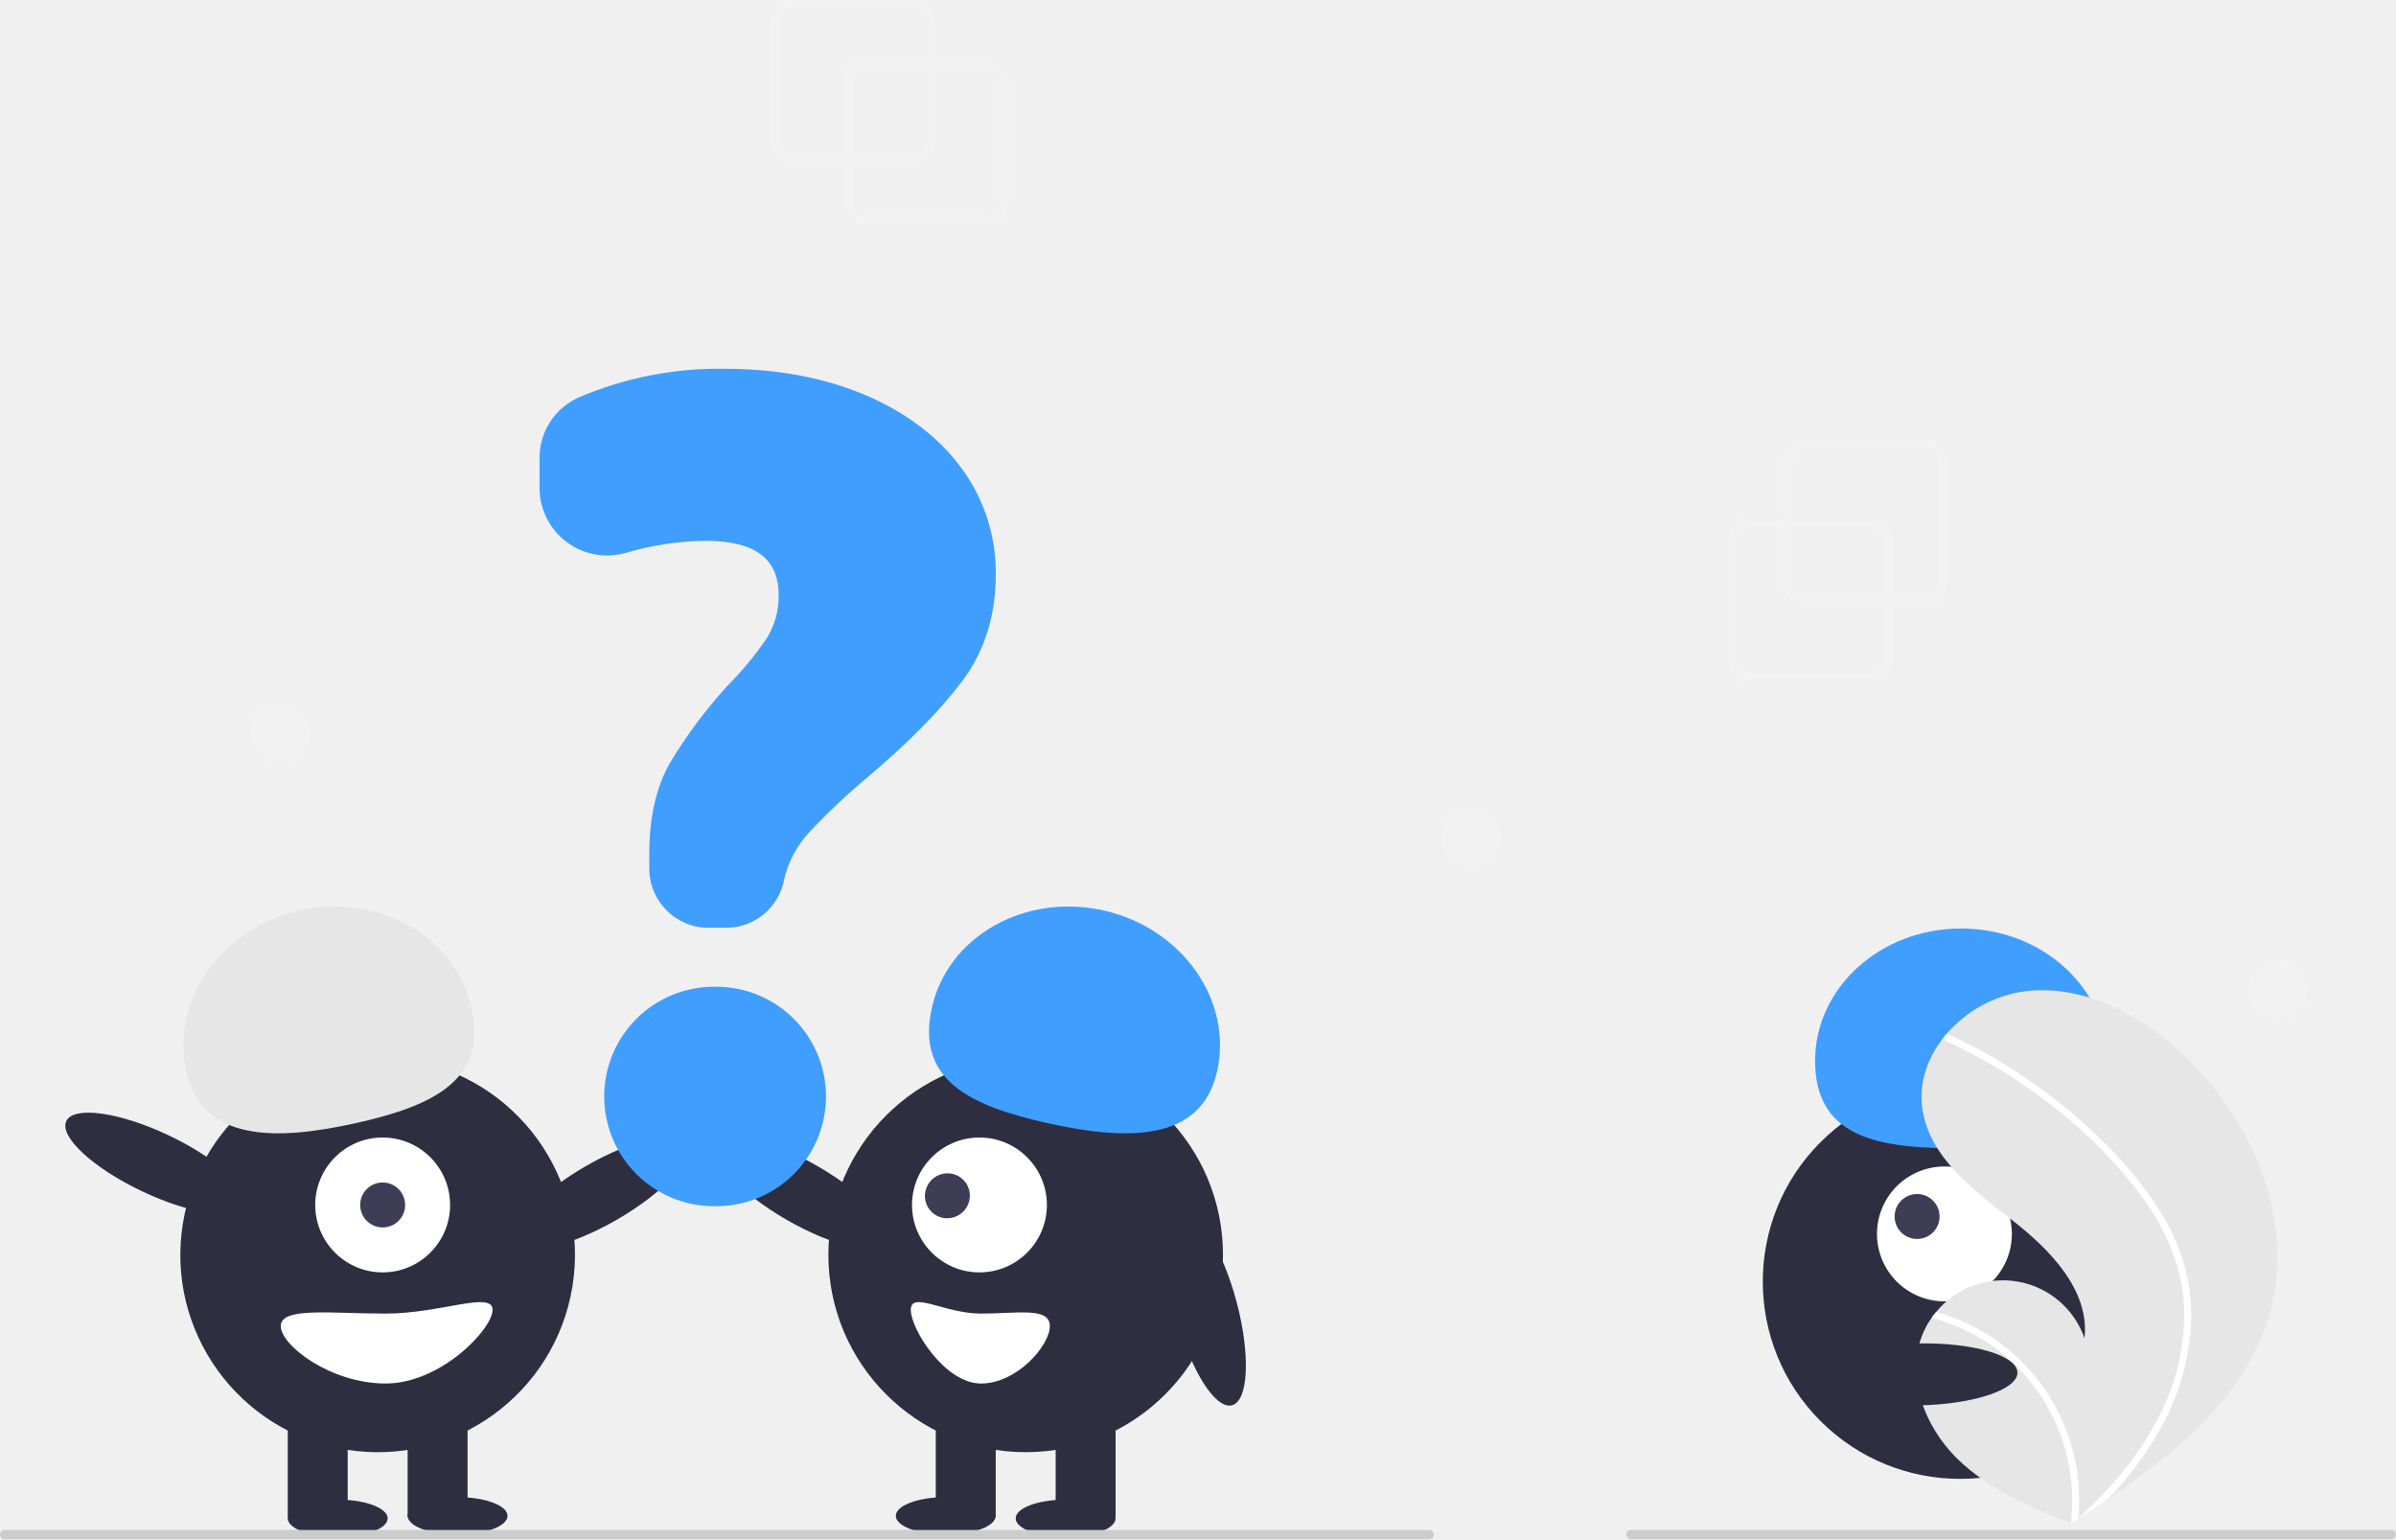
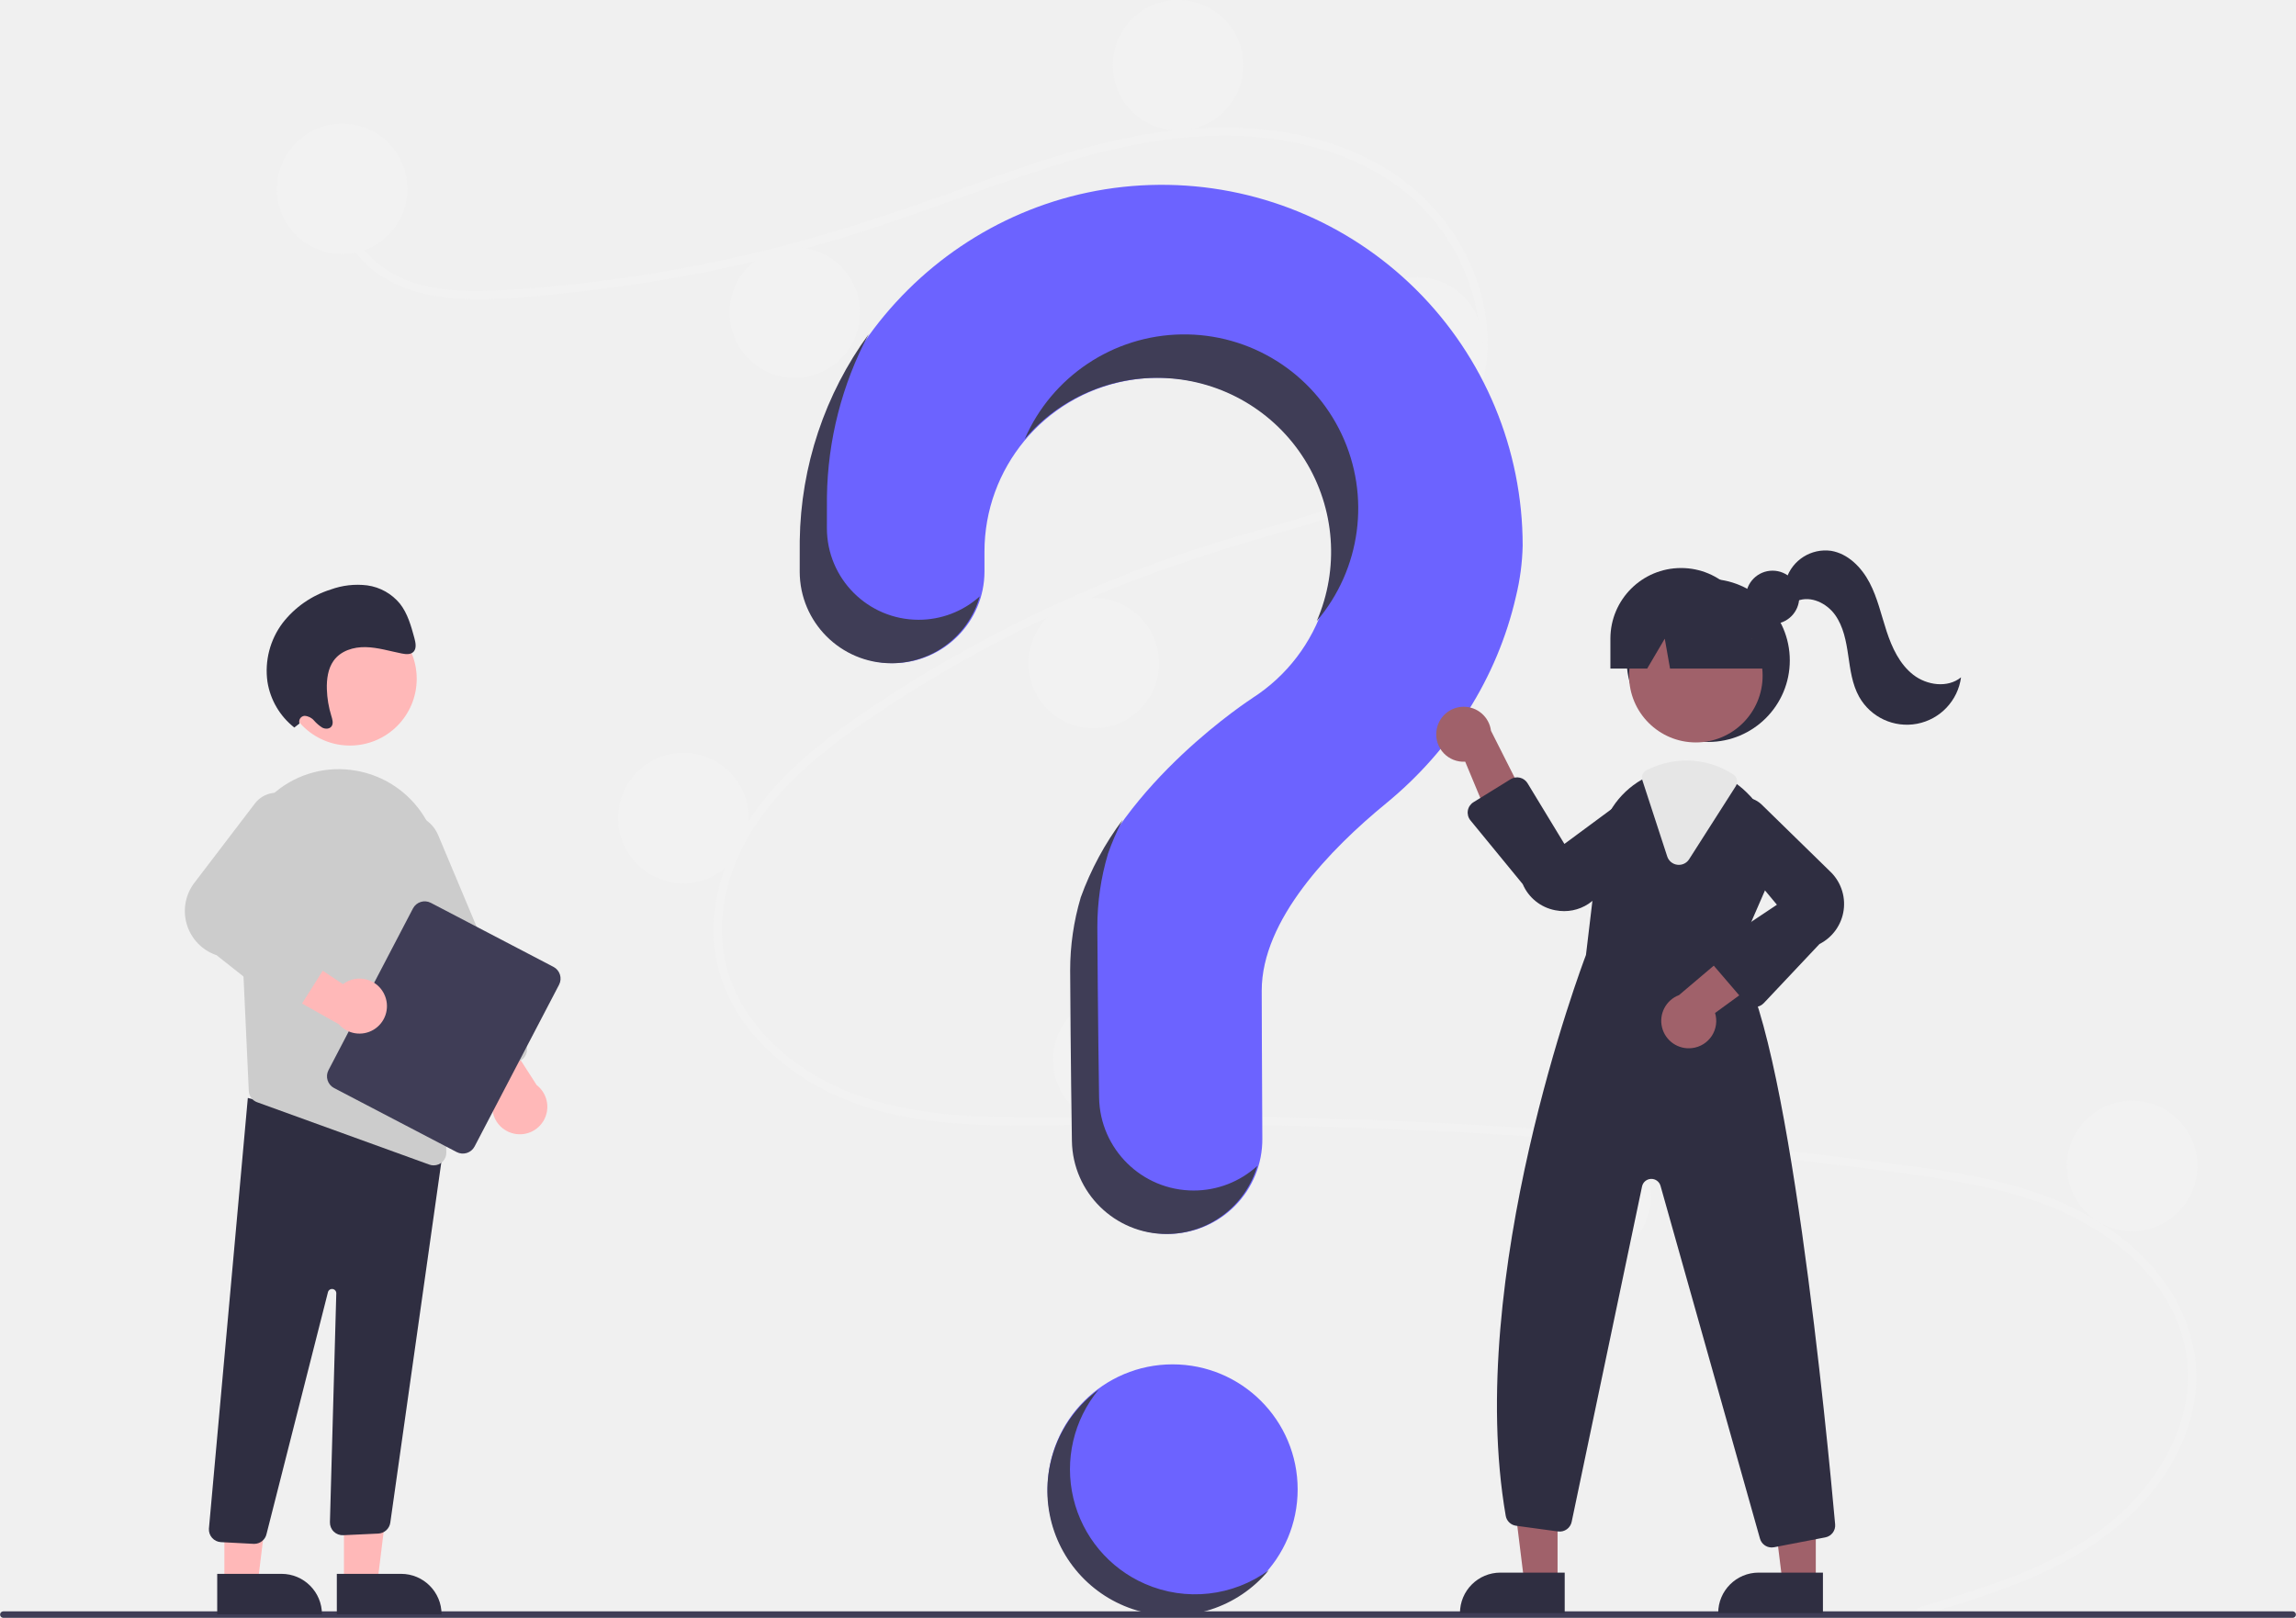
- <svg xmlns="http://www.w3.org/2000/svg" data-name="Layer 1" width="523" height="336" viewBox="0 0 523 336">
-   <circle cx="766.35" cy="561.776" r="43.067" transform="translate(-511.2767 424.4313) rotate(-45)" fill="#2f2e41" />
-   <circle cx="762.929" cy="551.366" r="14.719" transform="translate(-439.6308 -104.0852) rotate(-12.48125)" fill="#fff" />
-   <circle cx="756.966" cy="547.565" r="4.906" transform="translate(-438.9502 -105.4637) rotate(-12.48125)" fill="#3f3d56" />
-   <path d="M764.648,532.66c-17.613-.033-29.978-3.179-29.948-19.136s14.332-28.867,31.945-28.834,31.868,12.995,31.838,28.952C798.454,529.599,782.262,532.692,764.648,532.66Z" transform="translate(-338.5 -282)" fill="#409eff" />
-   <path d="M833.852,568.974c-5.052,17.526-19.804,29.795-35.191,40.217q-3.223,2.183-6.448,4.266c-.015.006-.03.02-.044.026-.103.066-.207.133-.303.2-.444.286-.888.572-1.328.855l.242.109s.237.126-.022.02c-.077-.032-.158-.061-.235-.094-8.939-3.605-18.037-7.476-24.888-14.23-7.106-7.014-11.26-18.014-7.411-27.228a17.592,17.592,0,0,1,1.905-3.419c.312-.447.648-.874.998-1.294a18.856,18.856,0,0,1,32.386,5.73c1.131-10.526-7.549-19.343-15.901-25.848-8.356-6.502-17.851-13.583-19.467-24.051-.902-5.824,1.123-11.468,4.812-15.999.114-.138.228-.275.346-.409a27.518,27.518,0,0,1,17.687-9.489c12.813-1.332,25.259,5.451,34.568,14.359C830.538,527.03,839.595,549.047,833.852,568.974Z" transform="translate(-338.5 -282)" fill="#e6e6e6" />
-   <path d="M809.767,546.05a46.78,46.78,0,0,1,5.604,12.361,40.62,40.62,0,0,1,1.404,11.997,52.044,52.044,0,0,1-6.816,23.685A74.902,74.902,0,0,1,798.66,609.192q-3.223,2.183-6.448,4.266c-.015.006-.03.02-.044.026-.103.066-.207.133-.303.2-.444.286-.888.572-1.328.855,0,0,.479.235.219.129-.077-.032-.158-.061-.235-.094a41.405,41.405,0,0,0-13.249-35.651,41.76,41.76,0,0,0-17.146-9.226c.312-.447.648-.874.998-1.294a43.296,43.296,0,0,1,7.147,2.704,42.424,42.424,0,0,1,19.182,18.493,43.374,43.374,0,0,1,4.723,23.801c.367-.333.735-.673,1.092-1.01,6.793-6.333,12.826-13.602,16.91-21.992A48.416,48.416,0,0,0,815.247,567.493c-.333-8.653-3.781-16.668-8.773-23.646a101.346,101.346,0,0,0-19.211-19.798,115.158,115.158,0,0,0-23.892-14.751.828.828,0,0,1-.417-1.063.704.704,0,0,1,.346-.409.613.613,0,0,1,.532.023c1.054.485,2.1.977,3.139,1.49a116.465,116.465,0,0,1,24.062,15.873C798.117,531.25,804.785,538.149,809.767,546.05Z" transform="translate(-338.5 -282)" fill="#fff" />
-   <ellipse cx="73.714" cy="331.46" rx="10.903" ry="4.089" fill="#2f2e41" />
-   <ellipse cx="99.881" cy="330.915" rx="10.903" ry="4.089" fill="#2f2e41" />
-   <ellipse cx="469.744" cy="542.424" rx="21.534" ry="6.76" transform="translate(-546.6249 25.10005) rotate(-29.96257)" fill="#2f2e41" />
-   <circle cx="420.936" cy="555.946" r="43.067" transform="translate(-533.7577 600.3947) rotate(-80.78252)" fill="#2f2e41" />
-   <rect x="62.811" y="307.746" width="13.084" height="23.442" fill="#2f2e41" />
-   <rect x="88.978" y="307.746" width="13.084" height="23.442" fill="#2f2e41" />
-   <circle cx="83.527" cy="263.043" r="14.719" fill="#fff" />
-   <circle cx="83.527" cy="263.043" r="4.906" fill="#3f3d56" />
-   <path d="M379.16,515.895c-3.477-15.574,7.639-31.31,24.829-35.149s33.944,5.675,37.422,21.249-7.915,21.318-25.105,25.156S382.637,531.469,379.16,515.895Z" transform="translate(-338.5 -282)" fill="#e6e6e6" />
-   <ellipse cx="372.428" cy="535.963" rx="6.76" ry="21.534" transform="translate(-609.9256 360.7865) rotate(-64.62574)" fill="#2f2e41" />
-   <path d="M399.782,571.483c0,4.215,10.853,12.539,22.897,12.539s23.335-11.867,23.335-16.082-11.292.818-23.335.818S399.782,567.268,399.782,571.483Z" transform="translate(-338.5 -282)" fill="#fff" />
-   <ellipse cx="232.609" cy="331.46" rx="10.903" ry="4.089" fill="#2f2e41" />
-   <ellipse cx="206.441" cy="330.915" rx="10.903" ry="4.089" fill="#2f2e41" />
-   <ellipse cx="513.579" cy="542.424" rx="6.76" ry="21.534" transform="translate(-551.3501 434.4593) rotate(-60.03743)" fill="#2f2e41" />
-   <circle cx="223.886" cy="273.946" r="43.067" fill="#2f2e41" />
-   <rect x="230.428" y="307.746" width="13.084" height="23.442" fill="#2f2e41" />
-   <rect x="204.261" y="307.746" width="13.084" height="23.442" fill="#2f2e41" />
-   <circle cx="213.796" cy="263.043" r="14.719" fill="#fff" />
-   <ellipse cx="545.296" cy="543.043" rx="4.921" ry="4.886" transform="translate(-562.7767 262.2905) rotate(-44.97427)" fill="#3f3d56" />
-   <path d="M567.018,527.151c-17.19-3.838-28.582-9.582-25.105-25.156s20.232-25.087,37.422-21.249,28.306,19.575,24.829,35.149S584.208,530.989,567.018,527.151Z" transform="translate(-338.5 -282)" fill="#409eff" />
-   <ellipse cx="601.895" cy="567.963" rx="6.76" ry="21.534" transform="translate(-464.129 -108.4587) rotate(-14.87459)" fill="#2f2e41" />
-   <path d="M552.629,568.758c-7.907,0-15.32-5.033-15.32-.818s7.413,16.082,15.32,16.082,15.032-8.323,15.032-12.539S560.536,568.758,552.629,568.758Z" transform="translate(-338.5 -282)" fill="#fff" />
-   <path d="M496.972,484.539H493.147a12.937,12.937,0,0,1-12.923-12.923v-3.211c0-7.953,1.507-14.612,4.479-19.792a104.114,104.114,0,0,1,12.542-16.852,74.269,74.269,0,0,0,8.528-10.279,17.29,17.29,0,0,0,2.693-9.562c0-7.978-5.198-11.856-15.891-11.856a64.526,64.526,0,0,0-17.515,2.629,14.745,14.745,0,0,1-18.792-14.178v-6.5a14.463,14.463,0,0,1,8.532-13.256A78.083,78.083,0,0,1,496.61,362.5c11.444,0,21.775,1.922,30.707,5.713,8.948,3.799,16.017,9.157,21.011,15.924a38.352,38.352,0,0,1,7.536,23.244c0,8.98-2.452,16.801-7.287,23.247-4.782,6.38-11.638,13.364-20.376,20.76a145.204,145.204,0,0,0-13.063,12.307,22.718,22.718,0,0,0-5.431,10.111A12.888,12.888,0,0,1,496.972,484.539Z" transform="translate(-338.5 -282)" fill="#409eff" />
-   <path d="M494.845,545.311h-.504a23.951,23.951,0,0,1,0-47.902h.504a23.951,23.951,0,1,1,0,47.902Z" transform="translate(-338.5 -282)" fill="#409eff" />
-   <path d="M650.5,618h-311a1,1,0,0,1,0-2h311a1,1,0,0,1,0,2Z" transform="translate(-338.5 -282)" fill="#ccc" />
-   <path d="M860.5,618h-166a1,1,0,0,1,0-2h166a1,1,0,0,1,0,2Z" transform="translate(-338.5 -282)" fill="#ccc" />
-   <ellipse cx="757.339" cy="582.032" rx="21.534" ry="6.76" transform="translate(-349.736 -267.0801) rotate(-1.12041)" fill="#2f2e41" />
-   <path d="M746.661,431h-26a5.006,5.006,0,0,1-5-5V400a5.006,5.006,0,0,1,5-5h26a5.006,5.006,0,0,1,5,5v26A5.006,5.006,0,0,1,746.661,431Zm-26-34a3.003,3.003,0,0,0-3,3v26a3.003,3.003,0,0,0,3,3h26a3.003,3.003,0,0,0,3-3V400a3.003,3.003,0,0,0-3-3Z" transform="translate(-338.5 -282)" fill="#f2f2f2" />
-   <path d="M758.661,414h-26a5.006,5.006,0,0,1-5-5V383a5.006,5.006,0,0,1,5-5h26a5.006,5.006,0,0,1,5,5v26A5.006,5.006,0,0,1,758.661,414Zm-26-34a3.003,3.003,0,0,0-3,3v26a3.003,3.003,0,0,0,3,3h26a3.003,3.003,0,0,0,3-3V383a3.003,3.003,0,0,0-3-3Z" transform="translate(-338.5 -282)" fill="#f2f2f2" />
-   <path d="M553.661,331h-26a5.006,5.006,0,0,1-5-5V300a5.006,5.006,0,0,1,5-5h26a5.006,5.006,0,0,1,5,5v26A5.006,5.006,0,0,1,553.661,331Zm-26-34a3.003,3.003,0,0,0-3,3v26a3.003,3.003,0,0,0,3,3h26a3.003,3.003,0,0,0,3-3V300a3.003,3.003,0,0,0-3-3Z" transform="translate(-338.5 -282)" fill="#f2f2f2" />
-   <path d="M537.661,318h-26a5.006,5.006,0,0,1-5-5V287a5.006,5.006,0,0,1,5-5h26a5.006,5.006,0,0,1,5,5v26A5.006,5.006,0,0,1,537.661,318Zm-26-34a3.003,3.003,0,0,0-3,3v26a3.003,3.003,0,0,0,3,3h26a3.003,3.003,0,0,0,3-3V287a3.003,3.003,0,0,0-3-3Z" transform="translate(-338.5 -282)" fill="#f2f2f2" />
-   <circle cx="321.22" cy="183.17" r="6.467" fill="#f2f2f2" />
-   <circle cx="61.22" cy="160.17" r="6.467" fill="#f2f2f2" />
-   <circle cx="497.22" cy="216.17" r="6.467" fill="#f2f2f2" />
+ <svg xmlns="http://www.w3.org/2000/svg" data-name="Layer 1" width="844.675" height="595.262" viewBox="0 0 844.675 595.262">
+   <circle cx="431.393" cy="548" r="46" fill="#6c63ff" />
+   <path d="M883.862,743.785c25.735-7.729,53.094-15.788,73.503-34.161,18.238-16.418,30.55-41.489,22.995-66.112-7.54-24.572-30.124-40.956-53.442-49.105-13.225-4.622-27.061-7.186-40.891-9.2-15.035-2.19-30.136-3.984-45.23-5.71q-91.677-10.486-184.044-12.811c-30.385-.765-60.764-.747-91.152-.306-27.139.394-55.722.384-80.899-11.151-19.578-8.97-37.348-25.289-42.803-46.734-6.297-24.755,5.318-49.964,21.98-67.892,8.783-9.45,19.047-17.404,29.636-24.717,11.487-7.934,23.375-15.306,35.521-22.188a494.634,494.634,0,0,1,74.767-34.468c12.746-4.634,25.68-8.633,38.728-12.321,11.017-3.115,22.068-6.234,32.716-10.477,20.583-8.204,40.161-22.1,45.395-44.881,4.96-21.591-3.403-45.031-18.065-61.071-16.963-18.557-42.539-26.692-67.06-28.008-27.528-1.478-54.422,5.412-80.297,14.156-27.597,9.326-54.599,20.049-82.778,27.603a556.958,556.958,0,0,1-85.196,15.837c-14.082,1.5-28.59,3.193-42.756,2.045-11.872-.962-23.684-4.454-32.434-12.88-7.503-7.225-11.972-17.154-10.435-27.632.279-1.903,3.17-1.094,2.893.798-1.87,12.755,6.8,24.509,17.484,30.529,12.348,6.958,27.374,6.968,41.122,6.172a537.825,537.825,0,0,0,88.515-12.796c28.593-6.531,56.164-15.866,83.704-25.839,26.156-9.472,52.897-18.716,80.84-20.767,24.246-1.78,49.752,1.752,70.874,14.423,18.564,11.136,32.215,29.707,36.565,51.018,4.25,20.825-1.636,41.785-17.4,56.317-16.321,15.046-38.701,21.479-59.557,27.404-26.452,7.514-52.337,16.298-77.392,27.703a485.824,485.824,0,0,0-72.8,40.928c-22.246,15.202-44.201,34.331-51.237,61.451-3.277,12.633-2.672,26.032,2.812,37.965,4.876,10.61,12.907,19.535,22.262,26.419,22.321,16.424,50.453,19.797,77.414,20.132,30.281.377,60.564-.645,90.855-.148q92.599,1.52,184.819,11.273,23.108,2.446,46.158,5.407c13.822,1.776,27.69,3.541,41.278,6.695,24.162,5.608,47.674,16.392,62.692,36.878a61.319,61.319,0,0,1,11.947,30.446c1.051,11.524-1.77,23.069-6.98,33.321-11.532,22.69-33.134,37.123-56.073,46.605-12.287,5.079-25.032,8.926-37.752,12.746-1.853.557-2.645-2.338-.798-2.893Z" transform="translate(-177.6623 -152.3692)" fill="#f2f2f2" />
+   <circle cx="125.893" cy="69.5" r="24" fill="#f2f2f2" />
+   <circle cx="292.393" cy="115" r="24" fill="#f2f2f2" />
+   <circle cx="433.393" cy="24" r="24" fill="#f2f2f2" />
+   <circle cx="521.393" cy="126" r="24" fill="#f2f2f2" />
+   <circle cx="402.393" cy="244" r="24" fill="#f2f2f2" />
+   <circle cx="251.393" cy="301" r="24" fill="#f2f2f2" />
+   <circle cx="411.393" cy="390" r="24" fill="#f2f2f2" />
+   <circle cx="583.393" cy="440" r="24" fill="#f2f2f2" />
+   <circle cx="784.393" cy="429" r="24" fill="#f2f2f2" />
+   <path d="M604.128,220.373c-71.892.508-130.756,58.93-131.777,130.816-.009.664-.014,5.33-.013,11.434a33.748,33.748,0,0,0,33.744,33.746h0a33.769,33.769,0,0,0,33.761-33.798c-.003-4.152-.006-7.026-.006-7.202a64,64,0,1,1,98.52,53.879l.012.014s-48.028,30.92-62.671,73.335l.012.003a94.004,94.004,0,0,0-3.874,26.768c0,3.725.219,36.321.643,62.778a34.786,34.786,0,0,0,34.79,34.222h0a34.796,34.796,0,0,0,34.794-35.011c-.147-24.229-.227-52.442-.227-54.489,0-26.045,25.125-51.995,45.764-68.917,23.766-19.487,40.868-46.043,47.737-75.999a86.762,86.762,0,0,0,2.499-18.834A132.75,132.75,0,0,0,604.128,220.373Z" transform="translate(-177.6623 -152.3692)" fill="#6c63ff" />
+   <path d="M1021.147,747.631H178.853a1.191,1.191,0,0,1,0-2.381h842.294a1.191,1.191,0,0,1,0,2.381Z" transform="translate(-177.6623 -152.3692)" fill="#3f3d56" />
+   <circle cx="628.449" cy="242.996" r="30" fill="#2f2e41" />
+   <polygon points="573.012 582.129 560.753 582.129 554.92 534.841 573.015 534.841 573.012 582.129" fill="#a0616a" />
+   <path d="M551.996,578.626h23.644a0,0,0,0,1,0,0v14.887a0,0,0,0,1,0,0H537.109a0,0,0,0,1,0,0v0A14.887,14.887,0,0,1,551.996,578.626Z" fill="#2f2e41" />
+   <polygon points="668.012 582.129 655.753 582.129 649.92 534.841 668.015 534.841 668.012 582.129" fill="#a0616a" />
+   <path d="M646.996,578.626h23.644a0,0,0,0,1,0,0v14.887a0,0,0,0,1,0,0H632.109a0,0,0,0,1,0,0v0A14.887,14.887,0,0,1,646.996,578.626Z" fill="#2f2e41" />
+   <circle cx="623.89" cy="248.61" r="24.561" fill="#a0616a" />
+   <path d="M816.191,504.775l10.99-25.25a31.383,31.383,0,0,0-6.95-35.6,31.873,31.873,0,0,0-3.07-2.67,30.935,30.935,0,0,0-18.99-6.57,32.179,32.179,0,0,0-13.4,2.98c-.36.16-.71.33-1.07.5-.69.33-1.37.69-2.03,1.06a31.678,31.678,0,0,0-15.7,23.88l-4.85,40.64c-1.22,3.19-44.74,118.39-29.52,206.34a4.467,4.467,0,0,0,3.82,3.67l15.43,2.1a4.497,4.497,0,0,0,5.01-3.53l25.89-123.41a3.503,3.503,0,0,1,6.8-.23l36.58,129.78a4.471,4.471,0,0,0,4.31,3.28,5.122,5.122,0,0,0,.87-.08l18.85-3.63a4.471,4.471,0,0,0,3.63-4.81C850.021,682.335,835.301,527.605,816.191,504.775Z" transform="translate(-177.6623 -152.3692)" fill="#2f2e41" />
+   <path d="M706.102,421.419A10.056,10.056,0,0,0,716.696,432.623l13.729,32.992,10.385-15.394-14.629-28.97a10.11,10.11,0,0,0-20.079.169Z" transform="translate(-177.6623 -152.3692)" fill="#a0616a" />
+   <path d="M800.19,537.996a10.056,10.056,0,0,0,8.427-12.913l28.885-21.038-17.39-6.512-24.764,20.977a10.11,10.11,0,0,0,4.842,19.487Z" transform="translate(-177.6623 -152.3692)" fill="#a0616a" />
+   <path d="M753.102,487.61a17.057,17.057,0,0,1-3.298-.325,16.305,16.305,0,0,1-11.948-9.616l-19.234-23.453a4.501,4.501,0,0,1,1.111-6.681l13.684-8.471a4.5,4.5,0,0,1,6.215,1.49l13.556,22.334L779.15,443.702A9.721,9.721,0,0,1,790.46,459.264l-25.912,23.637A16.253,16.253,0,0,1,753.102,487.61Z" transform="translate(-177.6623 -152.3692)" fill="#2f2e41" />
+   <path d="M823.252,522.883c-.035,0-.071,0-.106-.001a4.508,4.508,0,0,1-3.311-1.57l-12.166-14.193a4.5,4.5,0,0,1,.92-6.673l22.781-15.188-20.638-24.812a9.721,9.721,0,0,1,14.887-12.183l25.084,24.513a16.525,16.525,0,0,1-3.675,26.94l-20.501,21.754A4.507,4.507,0,0,1,823.252,522.883Z" transform="translate(-177.6623 -152.3692)" fill="#2f2e41" />
+   <path d="M795.307,470.584a4.632,4.632,0,0,1-.584-.037,4.461,4.461,0,0,1-3.71-3.069l-9.142-28.029a3.083,3.083,0,0,1,1.594-3.725l.297-.14c.269-.128.535-.254.807-.375a32.574,32.574,0,0,1,13.603-3.023,31.327,31.327,0,0,1,17.161,5.157,3.13,3.13,0,0,1,.901,4.294L799.084,468.504A4.455,4.455,0,0,1,795.307,470.584Z" transform="translate(-177.6623 -152.3692)" fill="#e6e6e6" />
+   <circle cx="652.101" cy="219.786" r="9.817" fill="#2f2e41" />
+   <path d="M796.111,361.365h0a26,26,0,0,0-26,26v11h13.529l6.471-11,1.941,11h41.059l-11-11A26,26,0,0,0,796.111,361.365Z" transform="translate(-177.6623 -152.3692)" fill="#2f2e41" />
+   <path d="M834.809,365.431a15.15,15.15,0,0,1,16.481-10.396c6.256,1.046,11.202,6.075,14.149,11.691s4.308,11.903,6.289,17.928,4.791,12.084,9.793,15.984,12.677,4.958,17.59.946a20.118,20.118,0,0,1-37.477,7.181c-2.592-4.612-3.261-10.017-4.03-15.251s-1.767-10.65-4.862-14.94-8.888-7.093-13.804-5.139Z" transform="translate(-177.6623 -152.3692)" fill="#2f2e41" />
+   <path d="M515.609,380.408h0a33.748,33.748,0,0,1-33.744-33.746c-0-6.104.004-10.771.013-11.434a131.507,131.507,0,0,1,15.359-59.909,131.803,131.803,0,0,0-25.359,75.909c-.009.664-.014,5.33-.013,11.434a33.748,33.748,0,0,0,33.744,33.746h0A33.773,33.773,0,0,0,538.097,371.817,33.622,33.622,0,0,1,515.609,380.408Z" transform="translate(-177.6623 -152.3692)" fill="#3f3d56" />
+   <path d="M606.415,291.478a64.004,64.004,0,0,1,55.659,89.413,63.997,63.997,0,1,0-107.426-66.985A63.871,63.871,0,0,1,606.415,291.478Z" transform="translate(-177.6623 -152.3692)" fill="#3f3d56" />
+   <path d="M616.797,590.408h0a34.787,34.787,0,0,1-34.79-34.222c-.423-26.456-.643-59.052-.643-62.778a94.004,94.004,0,0,1,3.874-26.768l-.012-.003a95.069,95.069,0,0,1,5.494-12.701,110.047,110.047,0,0,0-15.494,28.701l.012.003a94.004,94.004,0,0,0-3.874,26.768c0,3.725.219,36.321.643,62.778a34.787,34.787,0,0,0,34.79,34.222h0a34.803,34.803,0,0,0,33.402-25.048A34.66,34.66,0,0,1,616.797,590.408Z" transform="translate(-177.6623 -152.3692)" fill="#3f3d56" />
+   <polygon points="126.541 582.585 138.8 582.584 144.633 535.296 126.538 535.297 126.541 582.585" fill="#ffb8b8" />
+   <path d="M301.576,731.451H340.107a0,0,0,0,1,0,0v14.887a0,0,0,0,1,0,0H316.463A14.887,14.887,0,0,1,301.576,731.451v0A0,0,0,0,1,301.576,731.451Z" transform="translate(464.0541 1325.404) rotate(179.9974)" fill="#2f2e41" />
+   <polygon points="82.541 582.585 94.8 582.584 100.633 535.296 82.538 535.297 82.541 582.585" fill="#ffb8b8" />
+   <path d="M257.576,731.451H296.107a0,0,0,0,1,0,0v14.887a0,0,0,0,1,0,0H272.463A14.887,14.887,0,0,1,257.576,731.451v0A0,0,0,0,1,257.576,731.451Z" transform="translate(376.0541 1325.406) rotate(179.9974)" fill="#2f2e41" />
+   <path d="M270.917,720.411l-11.975-.63a4.673,4.673,0,0,1-4.419-4.967l14.313-158.466,65.911,17.786,6.35-1.732L321.239,712.686a4.696,4.696,0,0,1-4.358,3.945l-12.909.601a4.674,4.674,0,0,1-4.931-4.796l2.339-84.196a1.558,1.558,0,0,0-3.083-.36L275.739,716.692a4.646,4.646,0,0,1-4.569,3.725C271.086,720.418,271.002,720.416,270.917,720.411Z" transform="translate(-177.6623 -152.3692)" fill="#2f2e41" />
+   <circle cx="128.742" cy="249.759" r="24.561" fill="#ffb8b8" />
+   <path d="M265.512,474.287l2.701,58.267.976,21.199a4.642,4.642,0,0,0,3.074,4.175l63.336,22.943a4.477,4.477,0,0,0,1.6.28,4.644,4.644,0,0,0,4.664-4.788L339.266,471.597A36.93,36.93,0,0,0,308.522,435.92c-.613-.093-1.236-.187-1.859-.27a36.249,36.249,0,0,0-29.165,9.441,37.236,37.236,0,0,0-11.986,29.196Z" transform="translate(-177.6623 -152.3692)" fill="#ccc" />
+   <path d="M365.855,569.245a10.064,10.064,0,0,1-5.369-15.227l-21.478-28.56,18.534-1.147,17.554,27.297a10.111,10.111,0,0,1-9.242,17.637Z" transform="translate(-177.6623 -152.3692)" fill="#ffb8b8" />
+   <path d="M350.753,548.85a4.644,4.644,0,0,1-2.541-2.518L315.854,469.237a12.463,12.463,0,1,1,22.984-9.647l32.358,77.095a4.679,4.679,0,0,1-2.5,6.118l-14.365,6.029a4.642,4.642,0,0,1-3.577.017Z" transform="translate(-177.6623 -152.3692)" fill="#ccc" />
+   <path d="M298.508,546.131,329.587,486.622a4.878,4.878,0,0,1,6.575-2.063l45.112,23.56a4.878,4.878,0,0,1,2.063,6.575l-31.079,59.509a4.878,4.878,0,0,1-6.575,2.063L300.571,552.706A4.878,4.878,0,0,1,298.508,546.131Z" transform="translate(-177.6623 -152.3692)" fill="#3f3d56" />
+   <path d="M319.351,518.943a10.064,10.064,0,0,0-15.517-4.46l-29.778-19.754-.051,18.57L302.29,529.21a10.111,10.111,0,0,0,17.06-10.267Z" transform="translate(-177.6623 -152.3692)" fill="#ffb8b8" />
+   <path d="M281.701,523.119l-24.337-19.278a17.163,17.163,0,0,1-7.823-27.135l22.097-28.96a10.096,10.096,0,0,1,17.13,10.284l-17.484,28.6,25.694,12.187a4.674,4.674,0,0,1,1.948,6.72l-10.372,16.414a4.682,4.682,0,0,1-3.167,2.111c-.026.004-.051.008-.077.012A4.696,4.696,0,0,1,281.701,523.119Z" transform="translate(-177.6623 -152.3692)" fill="#ccc" />
+   <path d="M287.845,418.574a2.135,2.135,0,0,1,1.856-2.819,4.93,4.93,0,0,1,3.476,1.715,13.833,13.833,0,0,0,3.071,2.637c1.188.599,2.8.514,3.477-.628.636-1.072.2-2.508-.185-3.753a36.907,36.907,0,0,1-1.63-9.77c-.111-3.7.411-7.562,2.46-10.448,2.644-3.725,7.371-5.139,11.845-5.036s8.875,1.484,13.307,2.357c1.53.301,3.328.456,4.352-.73,1.088-1.261.688-3.301.226-5.004-1.201-4.417-2.475-8.985-5.265-12.552a18.898,18.898,0,0,0-12.061-6.79,28.938,28.938,0,0,0-13.462,1.528,36.096,36.096,0,0,0-17.683,12.319,29.236,29.236,0,0,0-5.578,21.6,26.667,26.667,0,0,0,9.886,16.855Z" transform="translate(-177.6623 -152.3692)" fill="#2f2e41" />
+   <path d="M598.92,735.149a45.994,45.994,0,0,1-17.07-71.489,45.997,45.997,0,1,0,62.569,66.464A45.969,45.969,0,0,1,598.92,735.149Z" transform="translate(-177.6623 -152.3692)" fill="#3f3d56" />
</svg>
